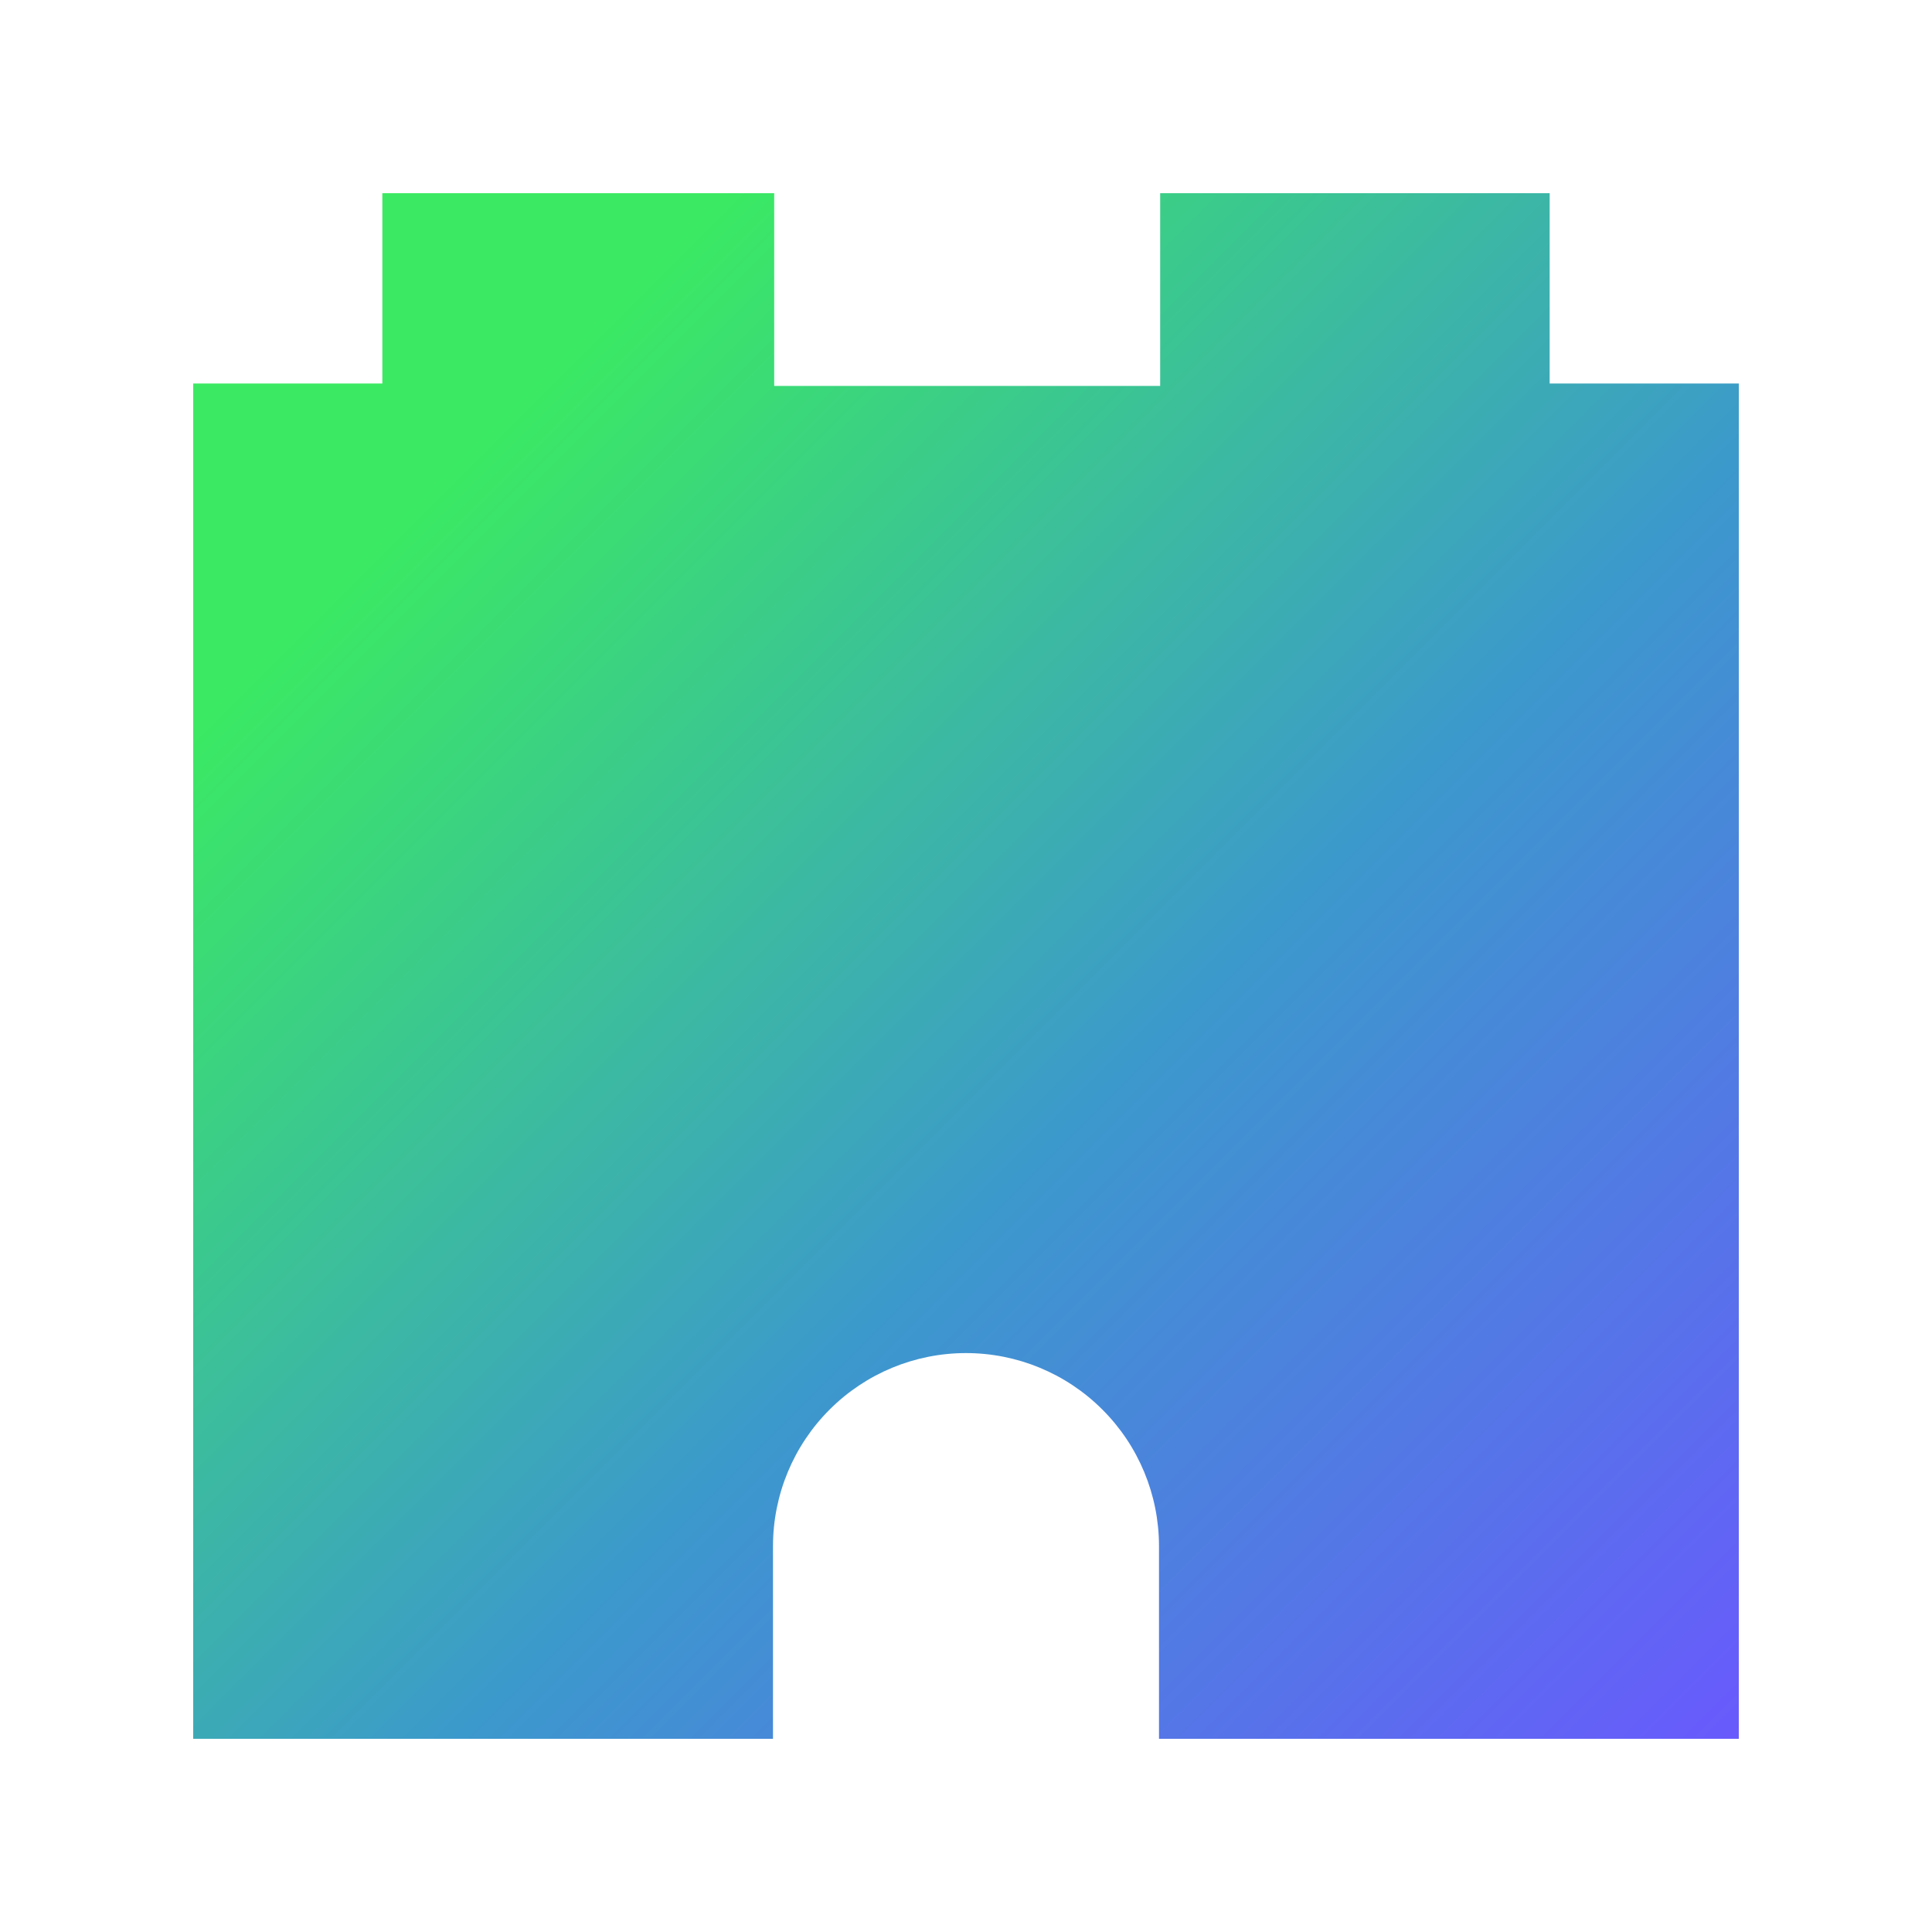
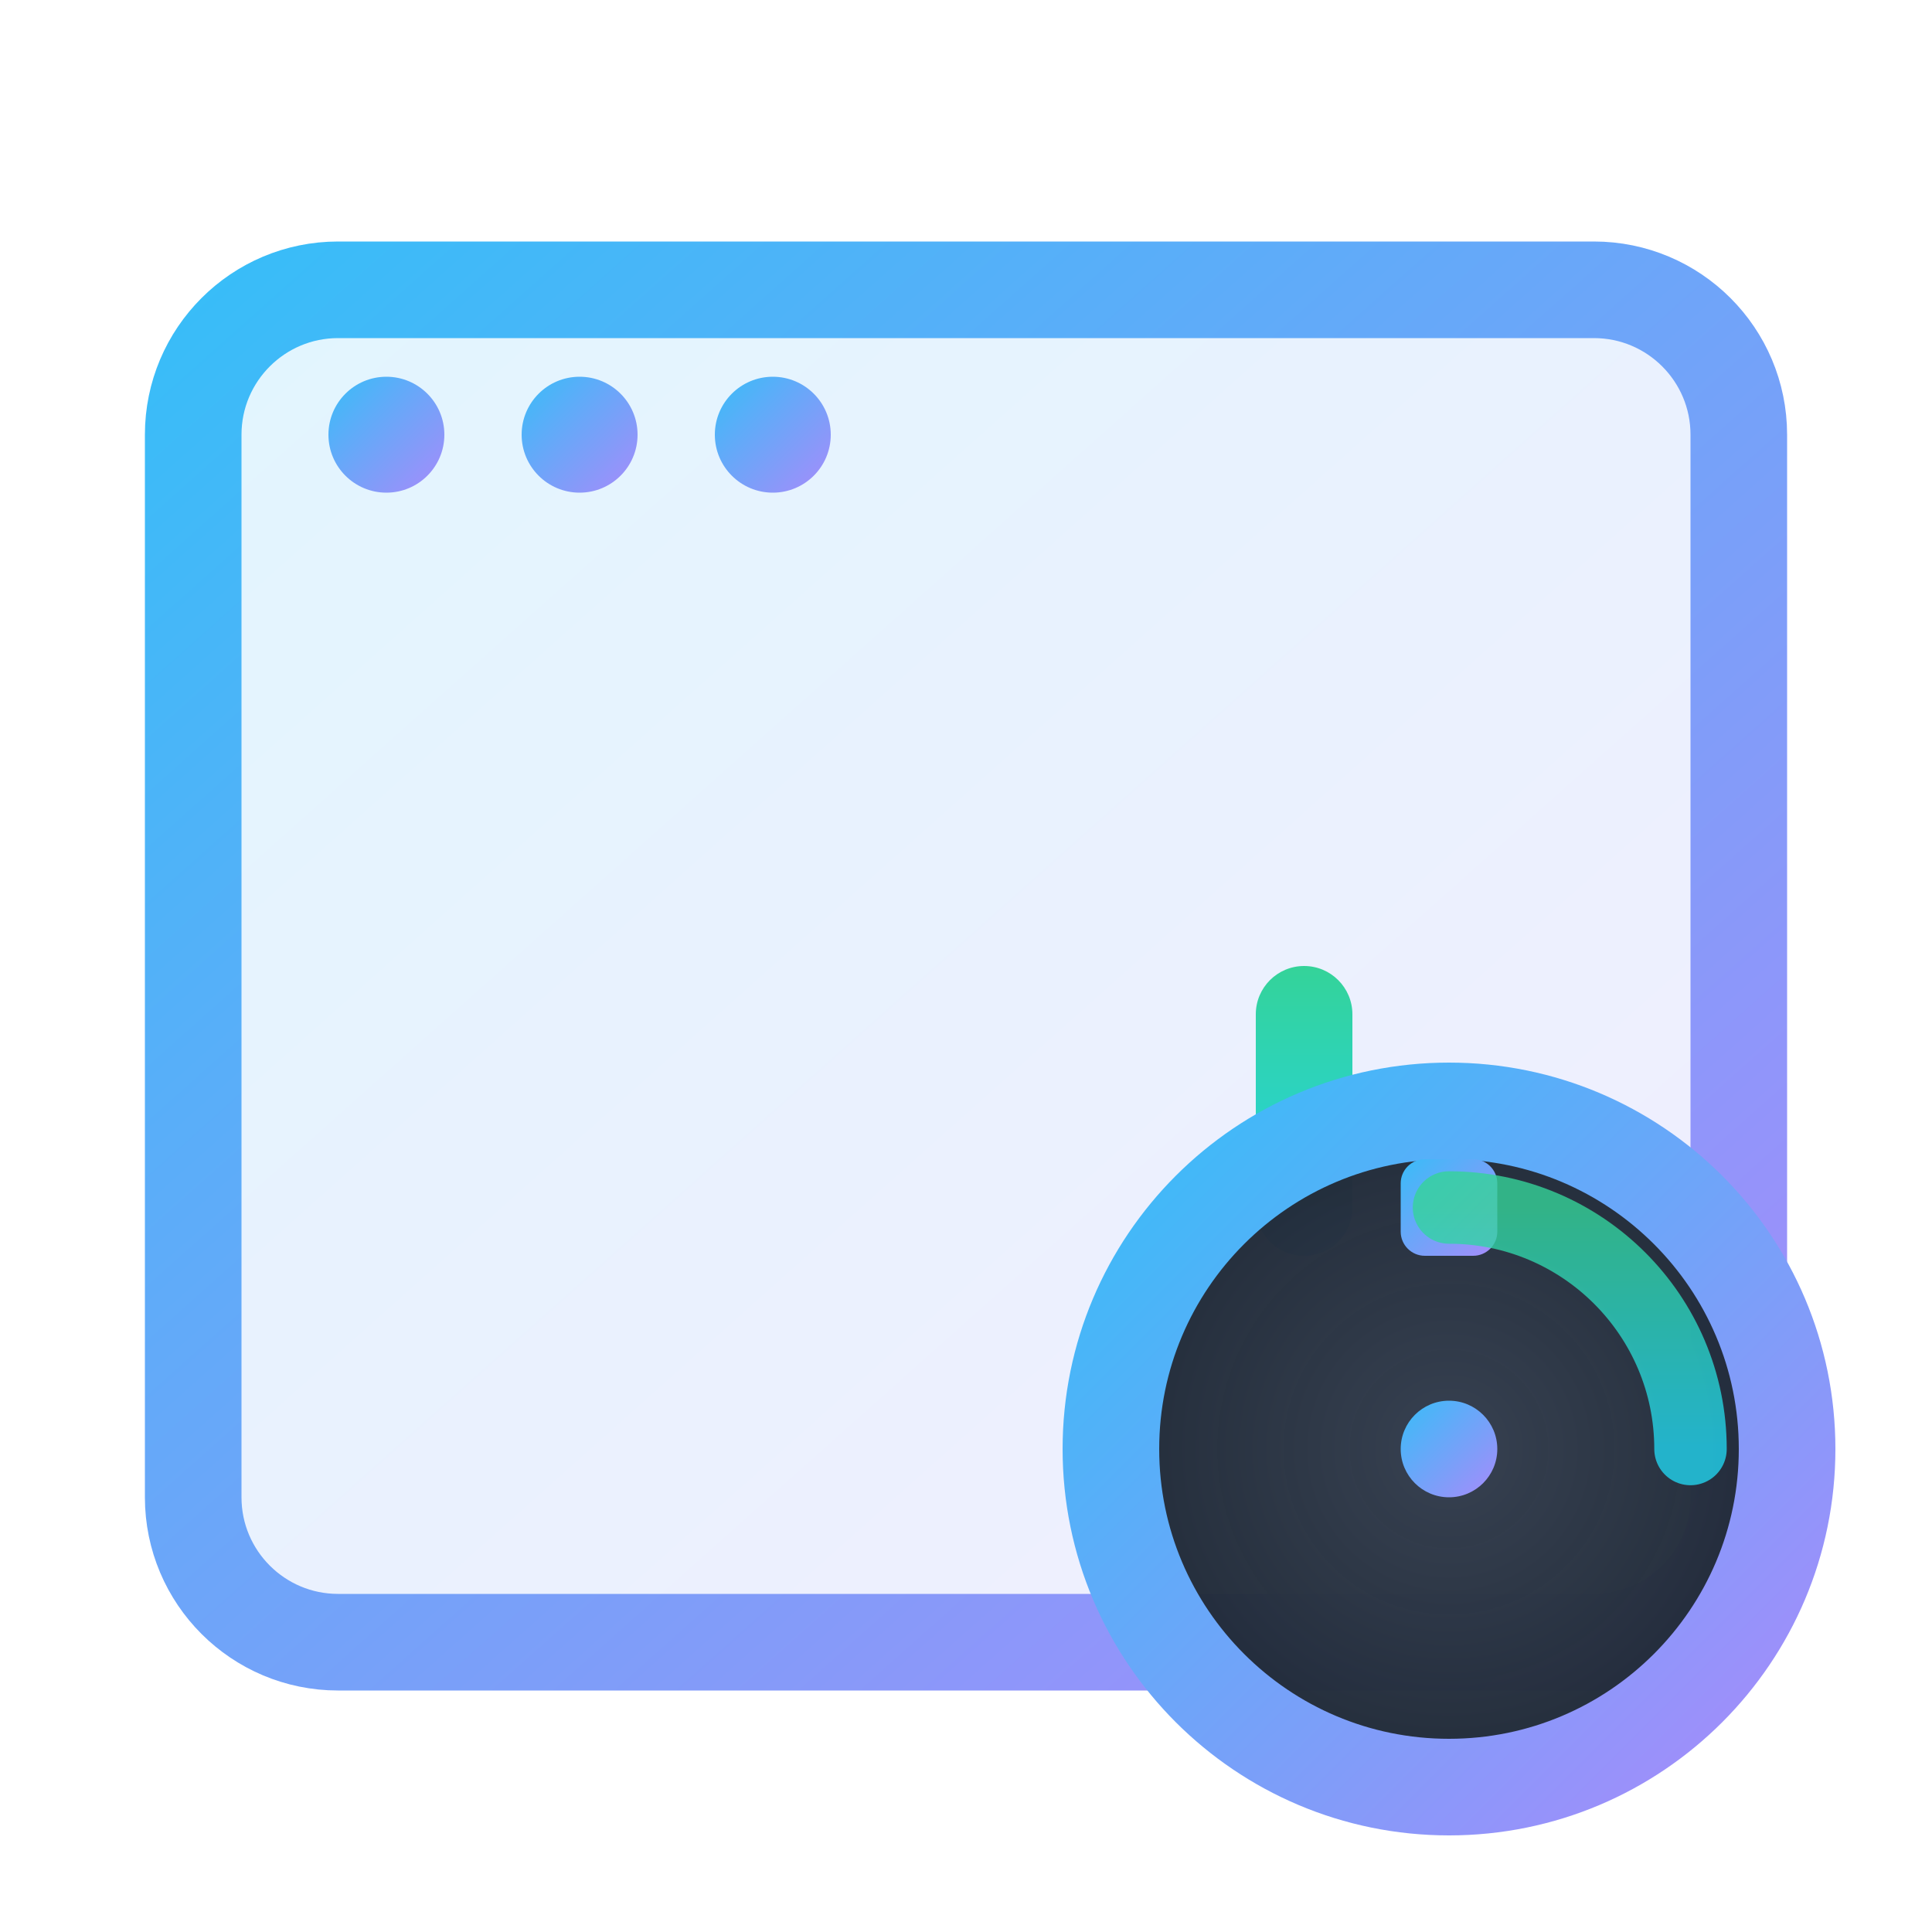
- <svg xmlns="http://www.w3.org/2000/svg" width="40" height="40" viewBox="0 0 40 40" fill="none">
-   <path d="M32.084 7.94V4H24.02V7.99H16.029V4H7.916V7.94H4V36H16.004V32.005C16.006 30.946 16.427 29.931 17.177 29.183C17.926 28.434 18.941 28.014 20 28.014C21.059 28.014 22.074 28.434 22.823 29.183C23.573 29.931 23.994 30.946 23.996 32.005V36H36V7.94H32.084Z" fill="url(#paint0_linear)" />
+ <svg xmlns="http://www.w3.org/2000/svg" viewBox="0 0 40 40" width="40" height="40">
  <defs>
-     <linearGradient id="paint0_linear" x1="2.942" y1="4.9" x2="37.777" y2="39.734" gradientUnits="userSpaceOnUse">
-       <stop offset="0.159" stop-color="#3BEA62" />
-       <stop offset="0.54" stop-color="#3C99CC" />
-       <stop offset="0.937" stop-color="#6B57FF" />
+     <linearGradient id="primaryGradDark" x1="0%" y1="0%" x2="100%" y2="100%">
+       <stop offset="0%" style="stop-color:#38BDF8;stop-opacity:1" />
+       <stop offset="100%" style="stop-color:#A78BFA;stop-opacity:1" />
    </linearGradient>
+     <linearGradient id="accentGradDark" x1="0%" y1="0%" x2="0%" y2="100%">
+       <stop offset="0%" style="stop-color:#34D399;stop-opacity:1" />
+       <stop offset="100%" style="stop-color:#22D3EE;stop-opacity:1" />
+     </linearGradient>
+     <radialGradient id="timerBgDark">
+       <stop offset="0%" style="stop-color:#374151;stop-opacity:1" />
+       <stop offset="100%" style="stop-color:#1F2937;stop-opacity:0.98" />
+     </radialGradient>
  </defs>
+   <rect x="4" y="6" width="32" height="28" rx="3" fill="url(#primaryGradDark)" opacity="0.15" />
+   <rect x="4" y="6" width="32" height="28" rx="3" fill="none" stroke="url(#primaryGradDark)" stroke-width="2" />
+   <line x1="4" y1="12" x2="36" y2="12" stroke="url(#primaryGradDark)" stroke-width="2" />
+   <circle cx="8" cy="9" r="1.2" fill="url(#primaryGradDark)" />
+   <circle cx="12" cy="9" r="1.2" fill="url(#primaryGradDark)" />
+   <circle cx="16" cy="9" r="1.2" fill="url(#primaryGradDark)" />
+   <line x1="8" y1="17" x2="20" y2="17" stroke="url(#primaryGradDark)" stroke-width="1.8" stroke-linecap="round" opacity="0.9" />
+   <line x1="8" y1="21" x2="24" y2="21" stroke="url(#primaryGradDark)" stroke-width="1.8" stroke-linecap="round" opacity="0.7" />
+   <line x1="8" y1="25" x2="16" y2="25" stroke="url(#primaryGradDark)" stroke-width="1.8" stroke-linecap="round" opacity="0.9" />
+   <rect x="26" y="20" width="2" height="6" fill="url(#accentGradDark)" rx="1" />
+   <g transform="translate(22, 22)">
+     <circle cx="8" cy="8" r="7" fill="url(#timerBgDark)" />
+     <circle cx="8" cy="8" r="7" fill="none" stroke="url(#primaryGradDark)" stroke-width="2" />
+     <rect x="7" y="2" width="2" height="2" rx="0.5" fill="url(#primaryGradDark)" />
+     <line x1="8" y1="8" x2="8" y2="5" stroke="url(#primaryGradDark)" stroke-width="1.5" stroke-linecap="round" />
+     <line x1="8" y1="8" x2="11" y2="8" stroke="url(#primaryGradDark)" stroke-width="1.2" stroke-linecap="round" />
+     <circle cx="8" cy="8" r="1" fill="url(#primaryGradDark)" />
+     <path d="M 8 3 A 5 5 0 0 1 13 8" fill="none" stroke="url(#accentGradDark)" stroke-width="1.5" stroke-linecap="round" opacity="0.8" />
+   </g>
</svg>
